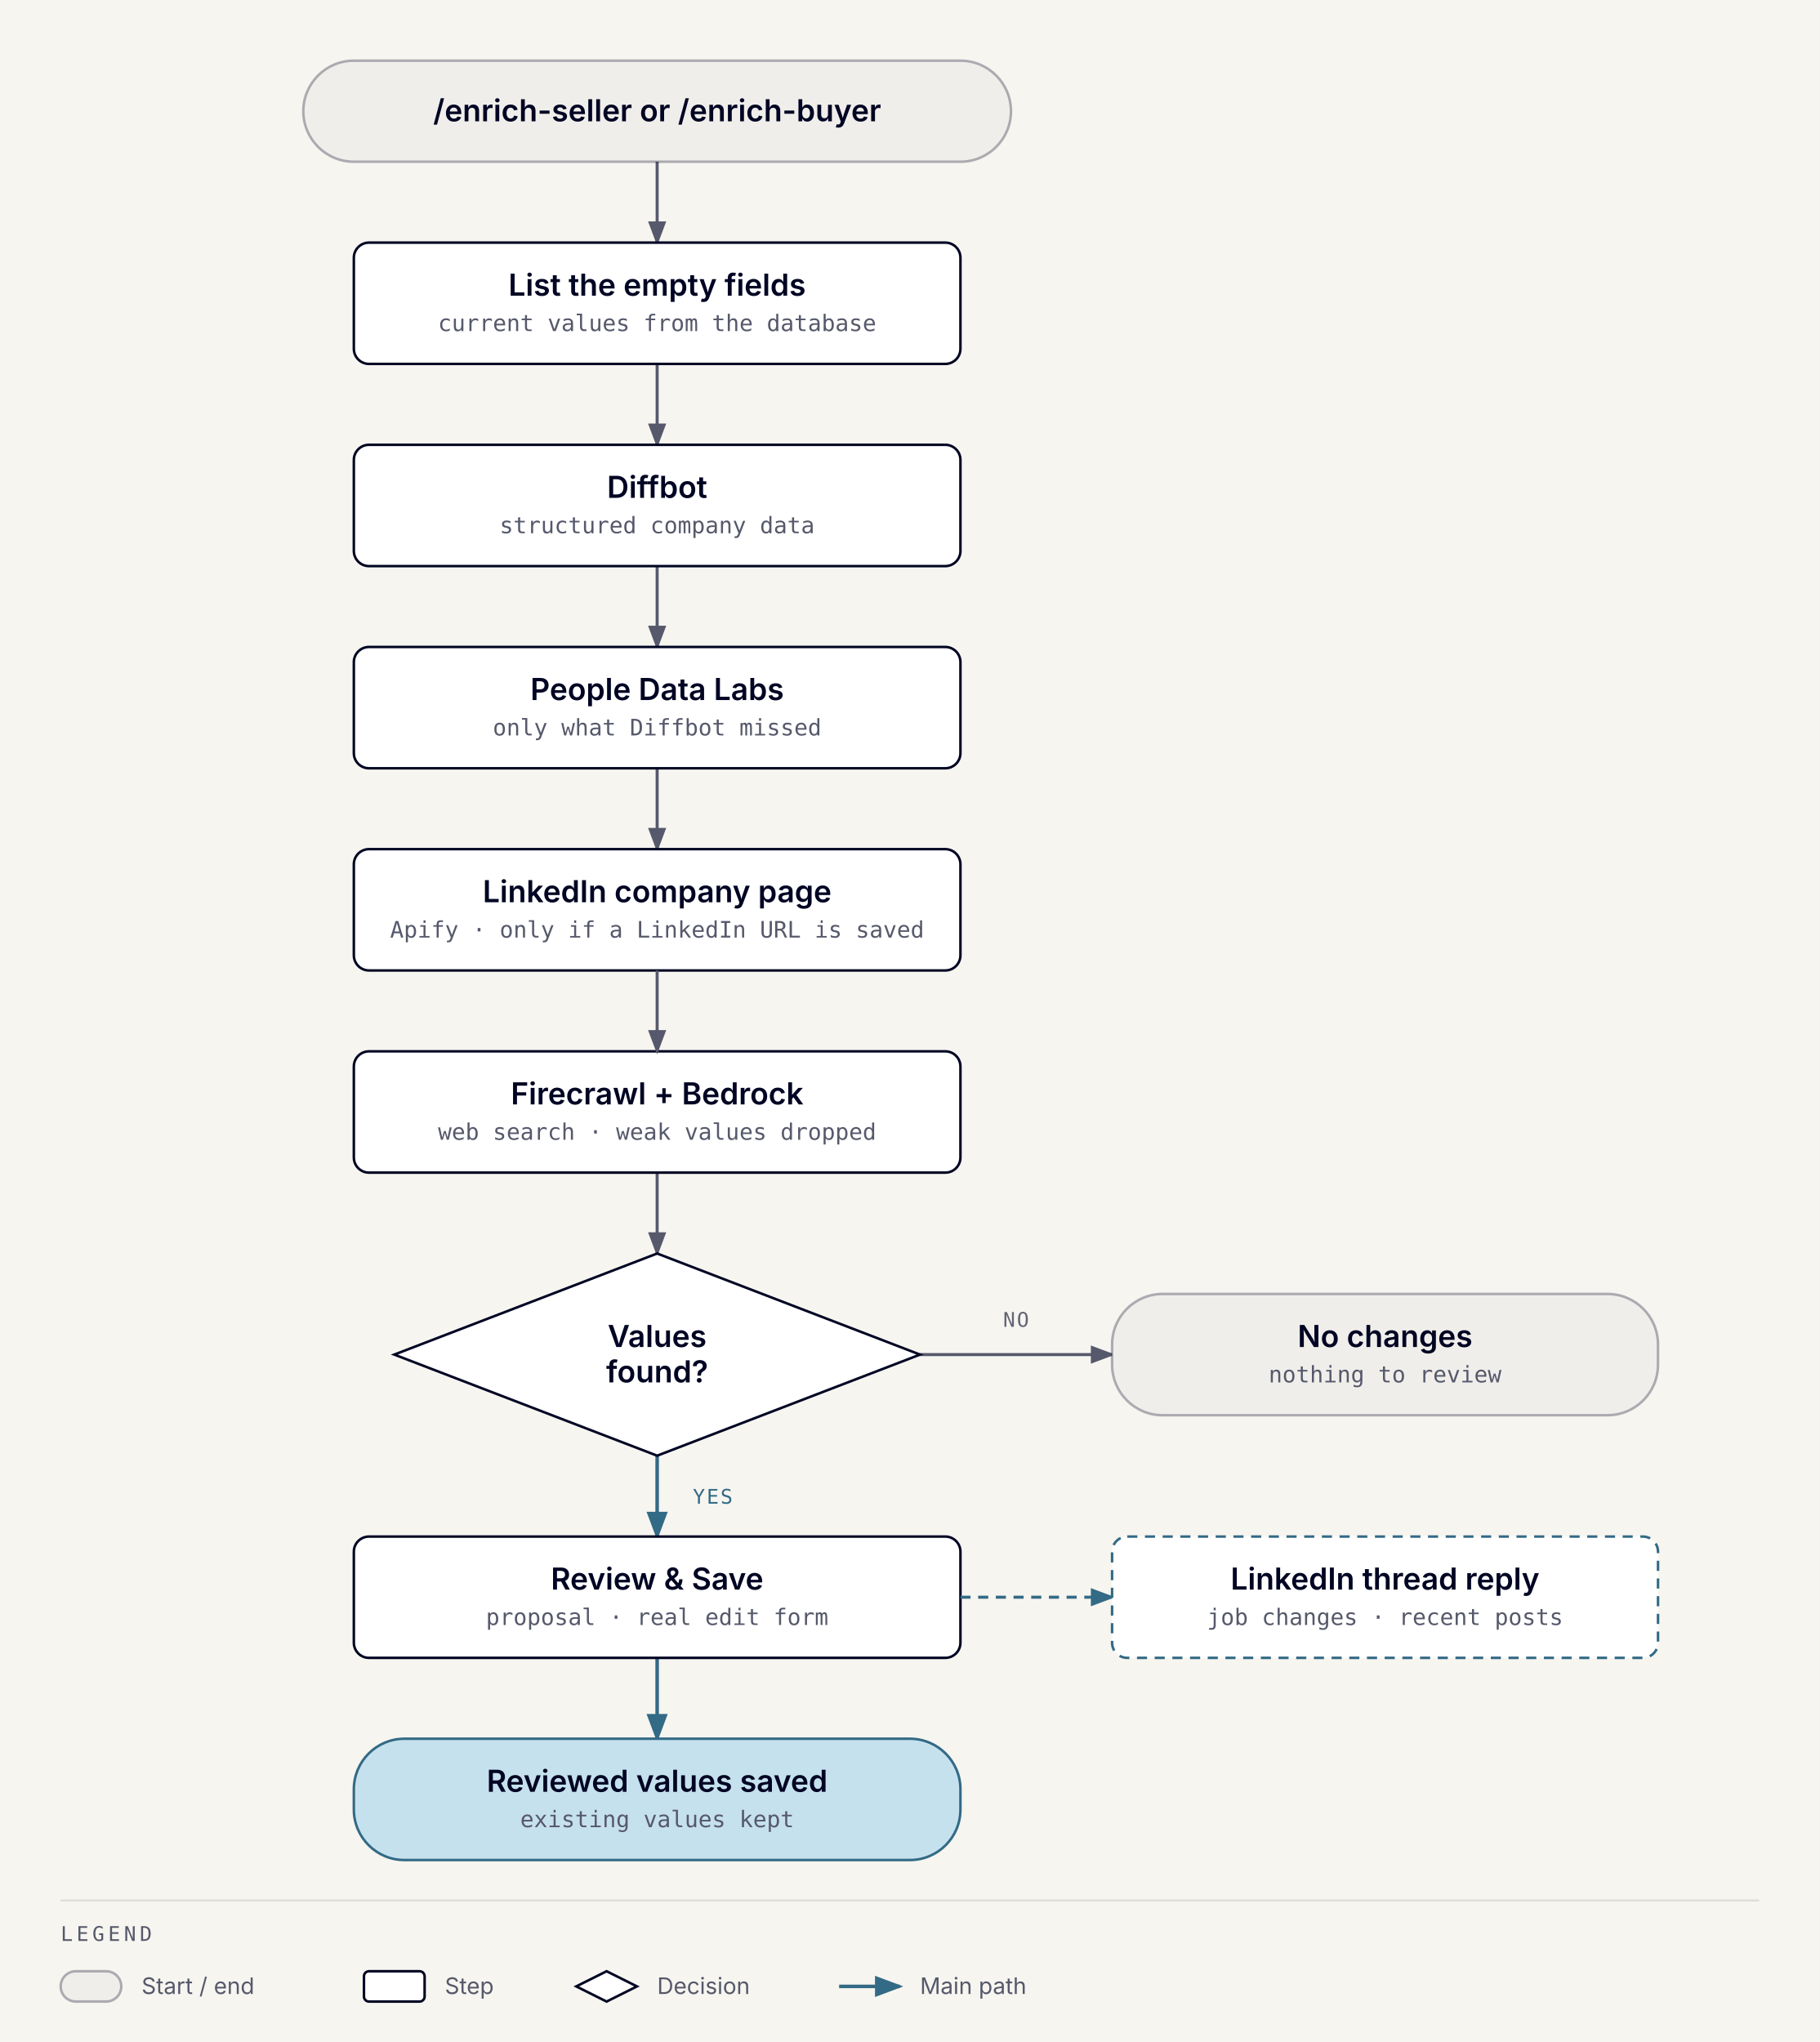
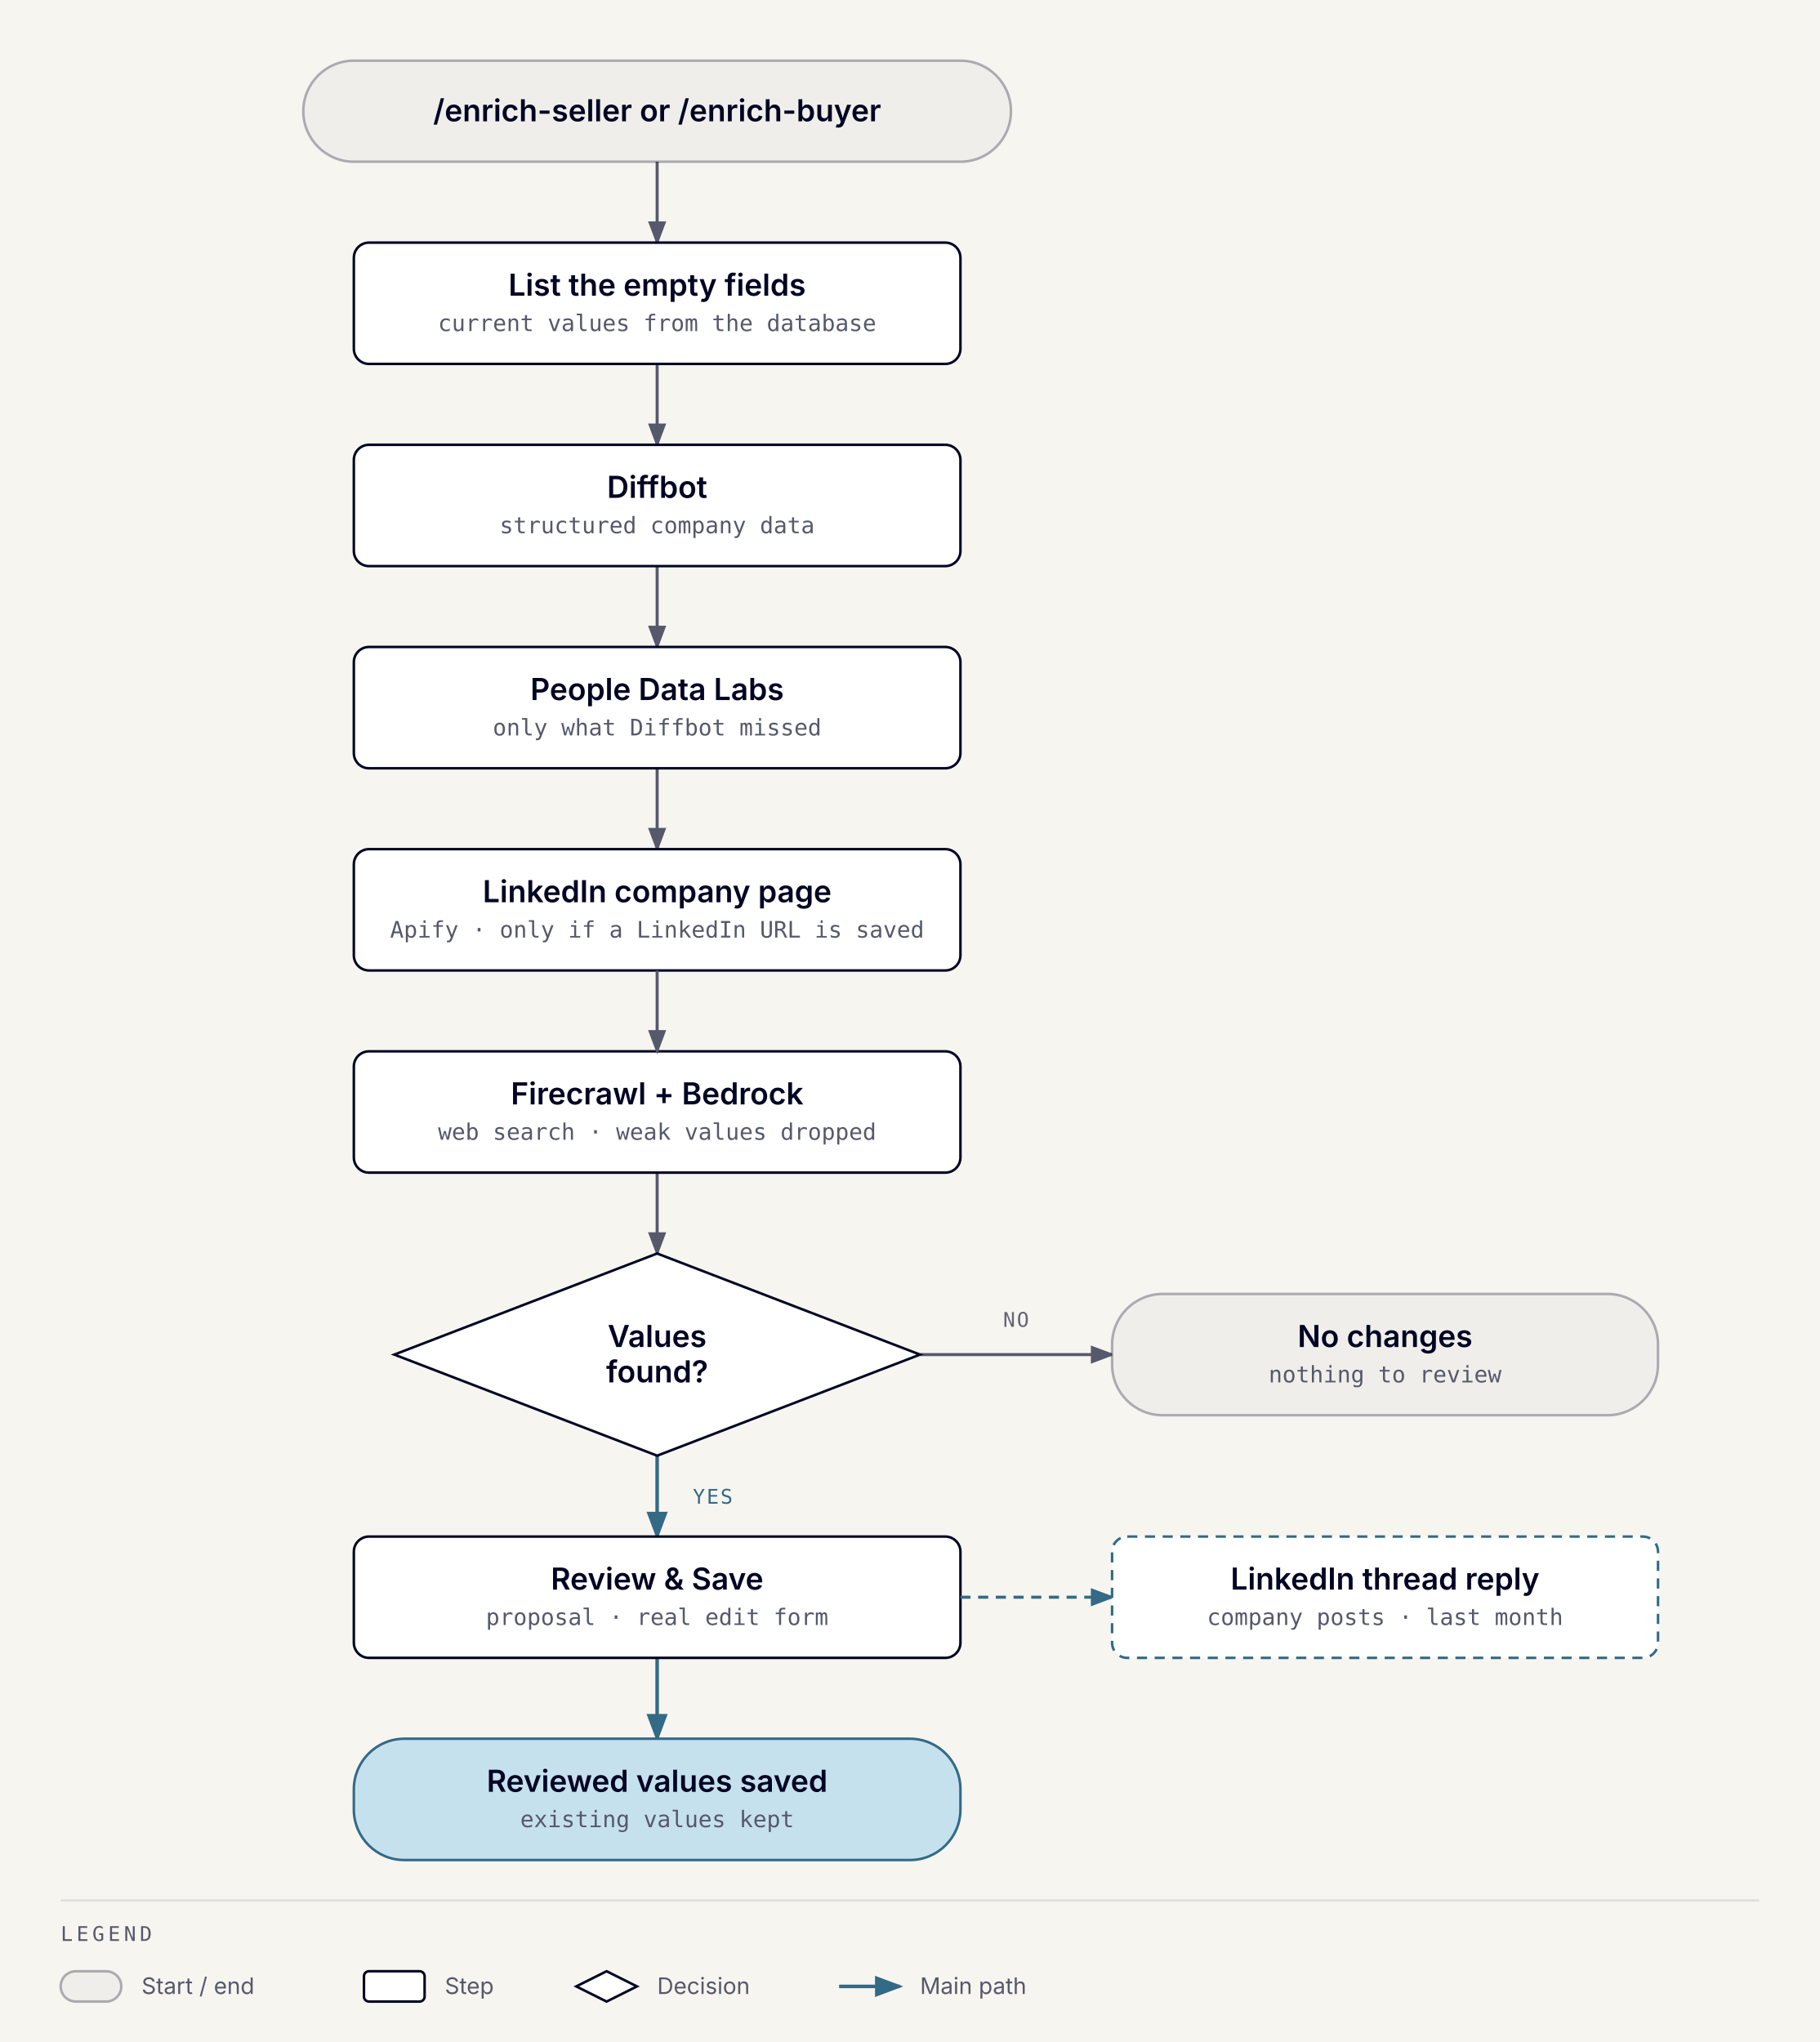
<svg xmlns="http://www.w3.org/2000/svg" viewBox="0 0 720 808" role="img" aria-labelledby="toolkit-enrichment-waterfall-title toolkit-enrichment-waterfall-desc" id="toolkit-enrichment-waterfall-root">
  <defs>
    <style>#toolkit-enrichment-waterfall-root { font-family: 'Inter', system-ui, -apple-system, 'Segoe UI', sans-serif; color: #000523; }
      #toolkit-enrichment-waterfall-root .diagram-container { width: 100%; overflow-x: auto; }
      #toolkit-enrichment-waterfall-root .diagram-container { overflow-x: visible; }</style>
    <marker id="toolkit-enrichment-waterfall-arrow" markerWidth="8" markerHeight="6" refX="7" refY="3" orient="auto">
      <polygon points="0 0, 8 3, 0 6" fill="#56596b" />
    </marker>
    <marker id="toolkit-enrichment-waterfall-arrow-accent" markerWidth="8" markerHeight="6" refX="7" refY="3" orient="auto">
      <polygon points="0 0, 8 3, 0 6" fill="#336a85" />
    </marker>
    <marker id="toolkit-enrichment-waterfall-arrow-link" markerWidth="8" markerHeight="6" refX="7" refY="3" orient="auto">
      <polygon points="0 0, 8 3, 0 6" fill="#336a85" />
    </marker>
  </defs>
  <rect width="100%" height="100%" fill="#f7f5f0" />
  <line x1="260" y1="64" x2="260" y2="96" stroke="#56596b" stroke-width="1.2" marker-end="url(#toolkit-enrichment-waterfall-arrow)" />
  <line x1="260" y1="144" x2="260" y2="176" stroke="#56596b" stroke-width="1.2" marker-end="url(#toolkit-enrichment-waterfall-arrow)" />
  <line x1="260" y1="224" x2="260" y2="256" stroke="#56596b" stroke-width="1.2" marker-end="url(#toolkit-enrichment-waterfall-arrow)" />
  <line x1="260" y1="304" x2="260" y2="336" stroke="#56596b" stroke-width="1.2" marker-end="url(#toolkit-enrichment-waterfall-arrow)" />
  <line x1="260" y1="464" x2="260" y2="496" stroke="#56596b" stroke-width="1.2" marker-end="url(#toolkit-enrichment-waterfall-arrow)" />
  <line x1="364" y1="536" x2="440" y2="536" stroke="#56596b" stroke-width="1.2" marker-end="url(#toolkit-enrichment-waterfall-arrow)" />
  <line x1="260" y1="576" x2="260" y2="608" stroke="#336a85" stroke-width="1.4" marker-end="url(#toolkit-enrichment-waterfall-arrow-accent)" />
  <line x1="260" y1="656" x2="260" y2="688" stroke="#336a85" stroke-width="1.4" marker-end="url(#toolkit-enrichment-waterfall-arrow-accent)" />
  <rect x="390" y="516" width="24" height="12" rx="2" fill="#f7f5f0" />
  <text x="402" y="525" fill="#636575" font-size="8" font-family="'Geist Mono', ui-monospace, Menlo, monospace" text-anchor="middle" letter-spacing="0.08em">NO</text>
  <rect x="268" y="586" width="28" height="12" rx="2" fill="#f7f5f0" />
  <text x="282" y="595" fill="#336a85" font-size="8" font-family="'Geist Mono', ui-monospace, Menlo, monospace" text-anchor="middle" letter-spacing="0.08em">YES</text>
  <rect x="120" y="24" width="280" height="40" rx="20" fill="#f7f5f0" />
  <rect x="120" y="24" width="280" height="40" rx="20" fill="#000523" fill-opacity="0.03" stroke="#000523" stroke-opacity="0.30" stroke-width="1" />
  <text x="260" y="48" fill="#000523" font-size="12" font-weight="600" font-family="'Inter', system-ui, -apple-system, 'Segoe UI', sans-serif" text-anchor="middle">/enrich-seller or /enrich-buyer</text>
  <rect x="140" y="96" width="240" height="48" rx="6" fill="#ffffff" stroke="#000523" stroke-width="1" />
  <text x="260" y="117" fill="#000523" font-size="12" font-weight="600" font-family="'Inter', system-ui, -apple-system, 'Segoe UI', sans-serif" text-anchor="middle">List the empty fields</text>
  <text x="260" y="131" fill="#56596b" font-size="9" font-family="'Geist Mono', ui-monospace, Menlo, monospace" text-anchor="middle">current values from the database</text>
  <rect x="140" y="176" width="240" height="48" rx="6" fill="#ffffff" stroke="#000523" stroke-width="1" />
  <text x="260" y="197" fill="#000523" font-size="12" font-weight="600" font-family="'Inter', system-ui, -apple-system, 'Segoe UI', sans-serif" text-anchor="middle">Diffbot</text>
  <text x="260" y="211" fill="#56596b" font-size="9" font-family="'Geist Mono', ui-monospace, Menlo, monospace" text-anchor="middle">structured company data</text>
  <rect x="140" y="256" width="240" height="48" rx="6" fill="#ffffff" stroke="#000523" stroke-width="1" />
  <text x="260" y="277" fill="#000523" font-size="12" font-weight="600" font-family="'Inter', system-ui, -apple-system, 'Segoe UI', sans-serif" text-anchor="middle">People Data Labs</text>
  <text x="260" y="291" fill="#56596b" font-size="9" font-family="'Geist Mono', ui-monospace, Menlo, monospace" text-anchor="middle">only what Diffbot missed</text>
  <rect x="140" y="416" width="240" height="48" rx="6" fill="#ffffff" stroke="#000523" stroke-width="1" />
  <text x="260" y="437" fill="#000523" font-size="12" font-weight="600" font-family="'Inter', system-ui, -apple-system, 'Segoe UI', sans-serif" text-anchor="middle">Firecrawl + Bedrock</text>
  <text x="260" y="451" fill="#56596b" font-size="9" font-family="'Geist Mono', ui-monospace, Menlo, monospace" text-anchor="middle">web search · weak values dropped</text>
  <polygon points="260,496 364,536 260,576 156,536" fill="#ffffff" stroke="#000523" stroke-width="1" />
  <text x="260" y="533" fill="#000523" font-size="12" font-weight="600" font-family="'Inter', system-ui, -apple-system, 'Segoe UI', sans-serif" text-anchor="middle">Values</text>
  <text x="260" y="547" fill="#000523" font-size="12" font-weight="600" font-family="'Inter', system-ui, -apple-system, 'Segoe UI', sans-serif" text-anchor="middle">found?</text>
  <rect x="440" y="512" width="216" height="48" rx="20" fill="#f7f5f0" />
  <rect x="440" y="512" width="216" height="48" rx="20" fill="#000523" fill-opacity="0.03" stroke="#000523" stroke-opacity="0.30" stroke-width="1" />
  <text x="548" y="533" fill="#000523" font-size="12" font-weight="600" font-family="'Inter', system-ui, -apple-system, 'Segoe UI', sans-serif" text-anchor="middle">No changes</text>
  <text x="548" y="547" fill="#56596b" font-size="9" font-family="'Geist Mono', ui-monospace, Menlo, monospace" text-anchor="middle">nothing to review</text>
  <rect x="140" y="608" width="240" height="48" rx="6" fill="#ffffff" stroke="#000523" stroke-width="1" />
  <text x="260" y="629" fill="#000523" font-size="12" font-weight="600" font-family="'Inter', system-ui, -apple-system, 'Segoe UI', sans-serif" text-anchor="middle">Review &amp; Save</text>
  <text x="260" y="643" fill="#56596b" font-size="9" font-family="'Geist Mono', ui-monospace, Menlo, monospace" text-anchor="middle">proposal · real edit form</text>
  <rect x="140" y="688" width="240" height="48" rx="20" fill="#f7f5f0" />
  <rect x="140" y="688" width="240" height="48" rx="20" fill="#c6e1ee" stroke="#336a85" stroke-width="1" />
  <text x="260" y="709" fill="#000523" font-size="12" font-weight="600" font-family="'Inter', system-ui, -apple-system, 'Segoe UI', sans-serif" text-anchor="middle">Reviewed values saved</text>
  <text x="260" y="723" fill="#56596b" font-size="9" font-family="'Geist Mono', ui-monospace, Menlo, monospace" text-anchor="middle">existing values kept</text>
  <rect x="140" y="336" width="240" height="48" rx="6" fill="#ffffff" stroke="#000523" stroke-width="1" />
  <text x="260" y="357" fill="#000523" font-size="12" font-weight="600" font-family="'Inter', system-ui, -apple-system, 'Segoe UI', sans-serif" text-anchor="middle">LinkedIn company page</text>
  <text x="260" y="371" fill="#56596b" font-size="9" font-family="'Geist Mono', ui-monospace, Menlo, monospace" text-anchor="middle">Apify · only if a LinkedIn URL is saved</text>
  <line x1="260" y1="384" x2="260" y2="416" stroke="#56596b" stroke-width="1.2" marker-end="url(#toolkit-enrichment-waterfall-arrow)" />
  <line x1="380" y1="632" x2="440" y2="632" stroke="#336a85" stroke-width="1.2" stroke-dasharray="4 3" marker-end="url(#toolkit-enrichment-waterfall-arrow-link)" />
  <rect x="440" y="608" width="216" height="48" rx="6" fill="#ffffff" stroke="#336a85" stroke-width="1" stroke-dasharray="4 3" />
  <text x="548" y="629" fill="#000523" font-size="12" font-weight="600" font-family="'Inter', system-ui, -apple-system, 'Segoe UI', sans-serif" text-anchor="middle">LinkedIn thread reply</text>
-   <text x="548" y="643" fill="#56596b" font-size="9" font-family="'Geist Mono', ui-monospace, Menlo, monospace" text-anchor="middle">job changes · recent posts</text>
+   <text x="548" y="643" fill="#56596b" font-size="9" font-family="'Geist Mono', ui-monospace, Menlo, monospace" text-anchor="middle">company posts · last month</text>
  <line x1="24" y1="752" x2="696" y2="752" stroke="#000523" stroke-opacity="0.10" stroke-width="0.8" />
  <text x="24" y="768" fill="#56596b" font-size="8" font-family="'Geist Mono', ui-monospace, Menlo, monospace" letter-spacing="0.18em">LEGEND</text>
  <rect x="24" y="780" width="24" height="12" rx="6" fill="#000523" fill-opacity="0.03" stroke="#000523" stroke-opacity="0.30" stroke-width="1" />
  <text x="56" y="789" fill="#56596b" font-size="9" font-family="'Inter', system-ui, -apple-system, 'Segoe UI', sans-serif">Start / end</text>
  <rect x="144" y="780" width="24" height="12" rx="2" fill="#ffffff" stroke="#000523" stroke-width="1" />
  <text x="176" y="789" fill="#56596b" font-size="9" font-family="'Inter', system-ui, -apple-system, 'Segoe UI', sans-serif">Step</text>
  <polygon points="228,786 240,780 252,786 240,792" fill="#ffffff" stroke="#000523" stroke-width="1" />
  <text x="260" y="789" fill="#56596b" font-size="9" font-family="'Inter', system-ui, -apple-system, 'Segoe UI', sans-serif">Decision</text>
  <line x1="332" y1="786" x2="356" y2="786" stroke="#336a85" stroke-width="1.4" marker-end="url(#toolkit-enrichment-waterfall-arrow-accent)" />
  <text x="364" y="789" fill="#56596b" font-size="9" font-family="'Inter', system-ui, -apple-system, 'Segoe UI', sans-serif">Main path</text>
</svg>
